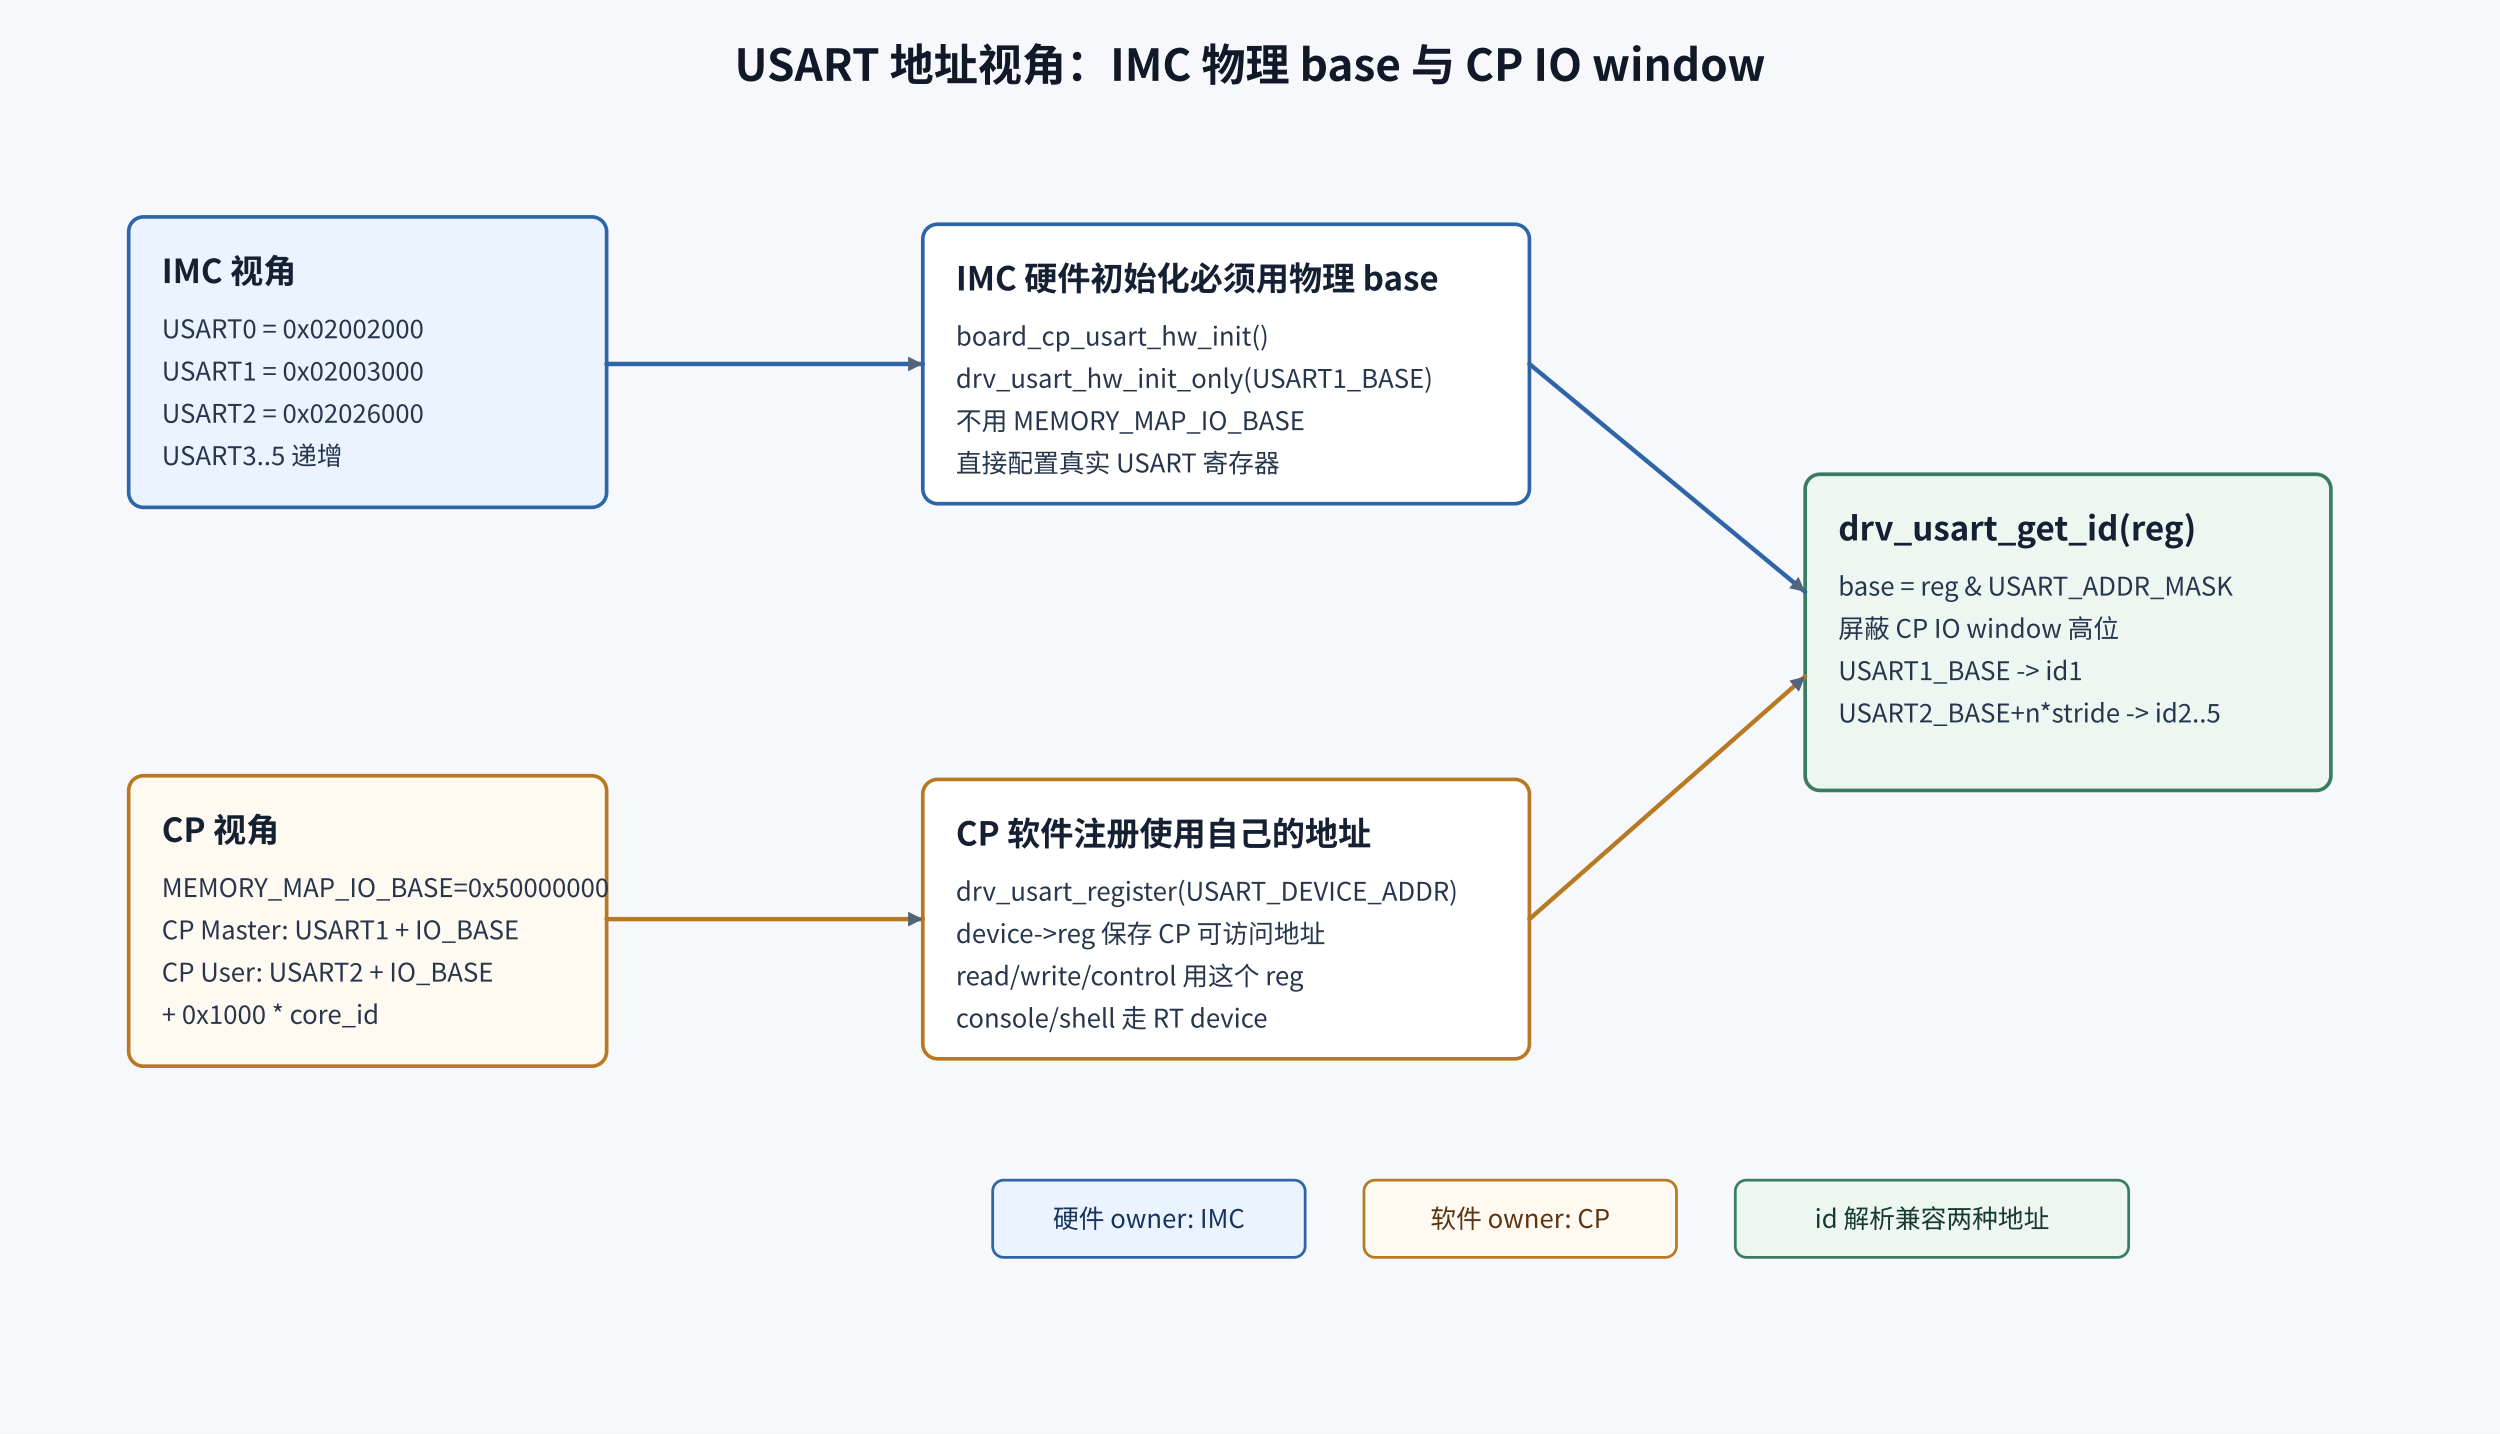
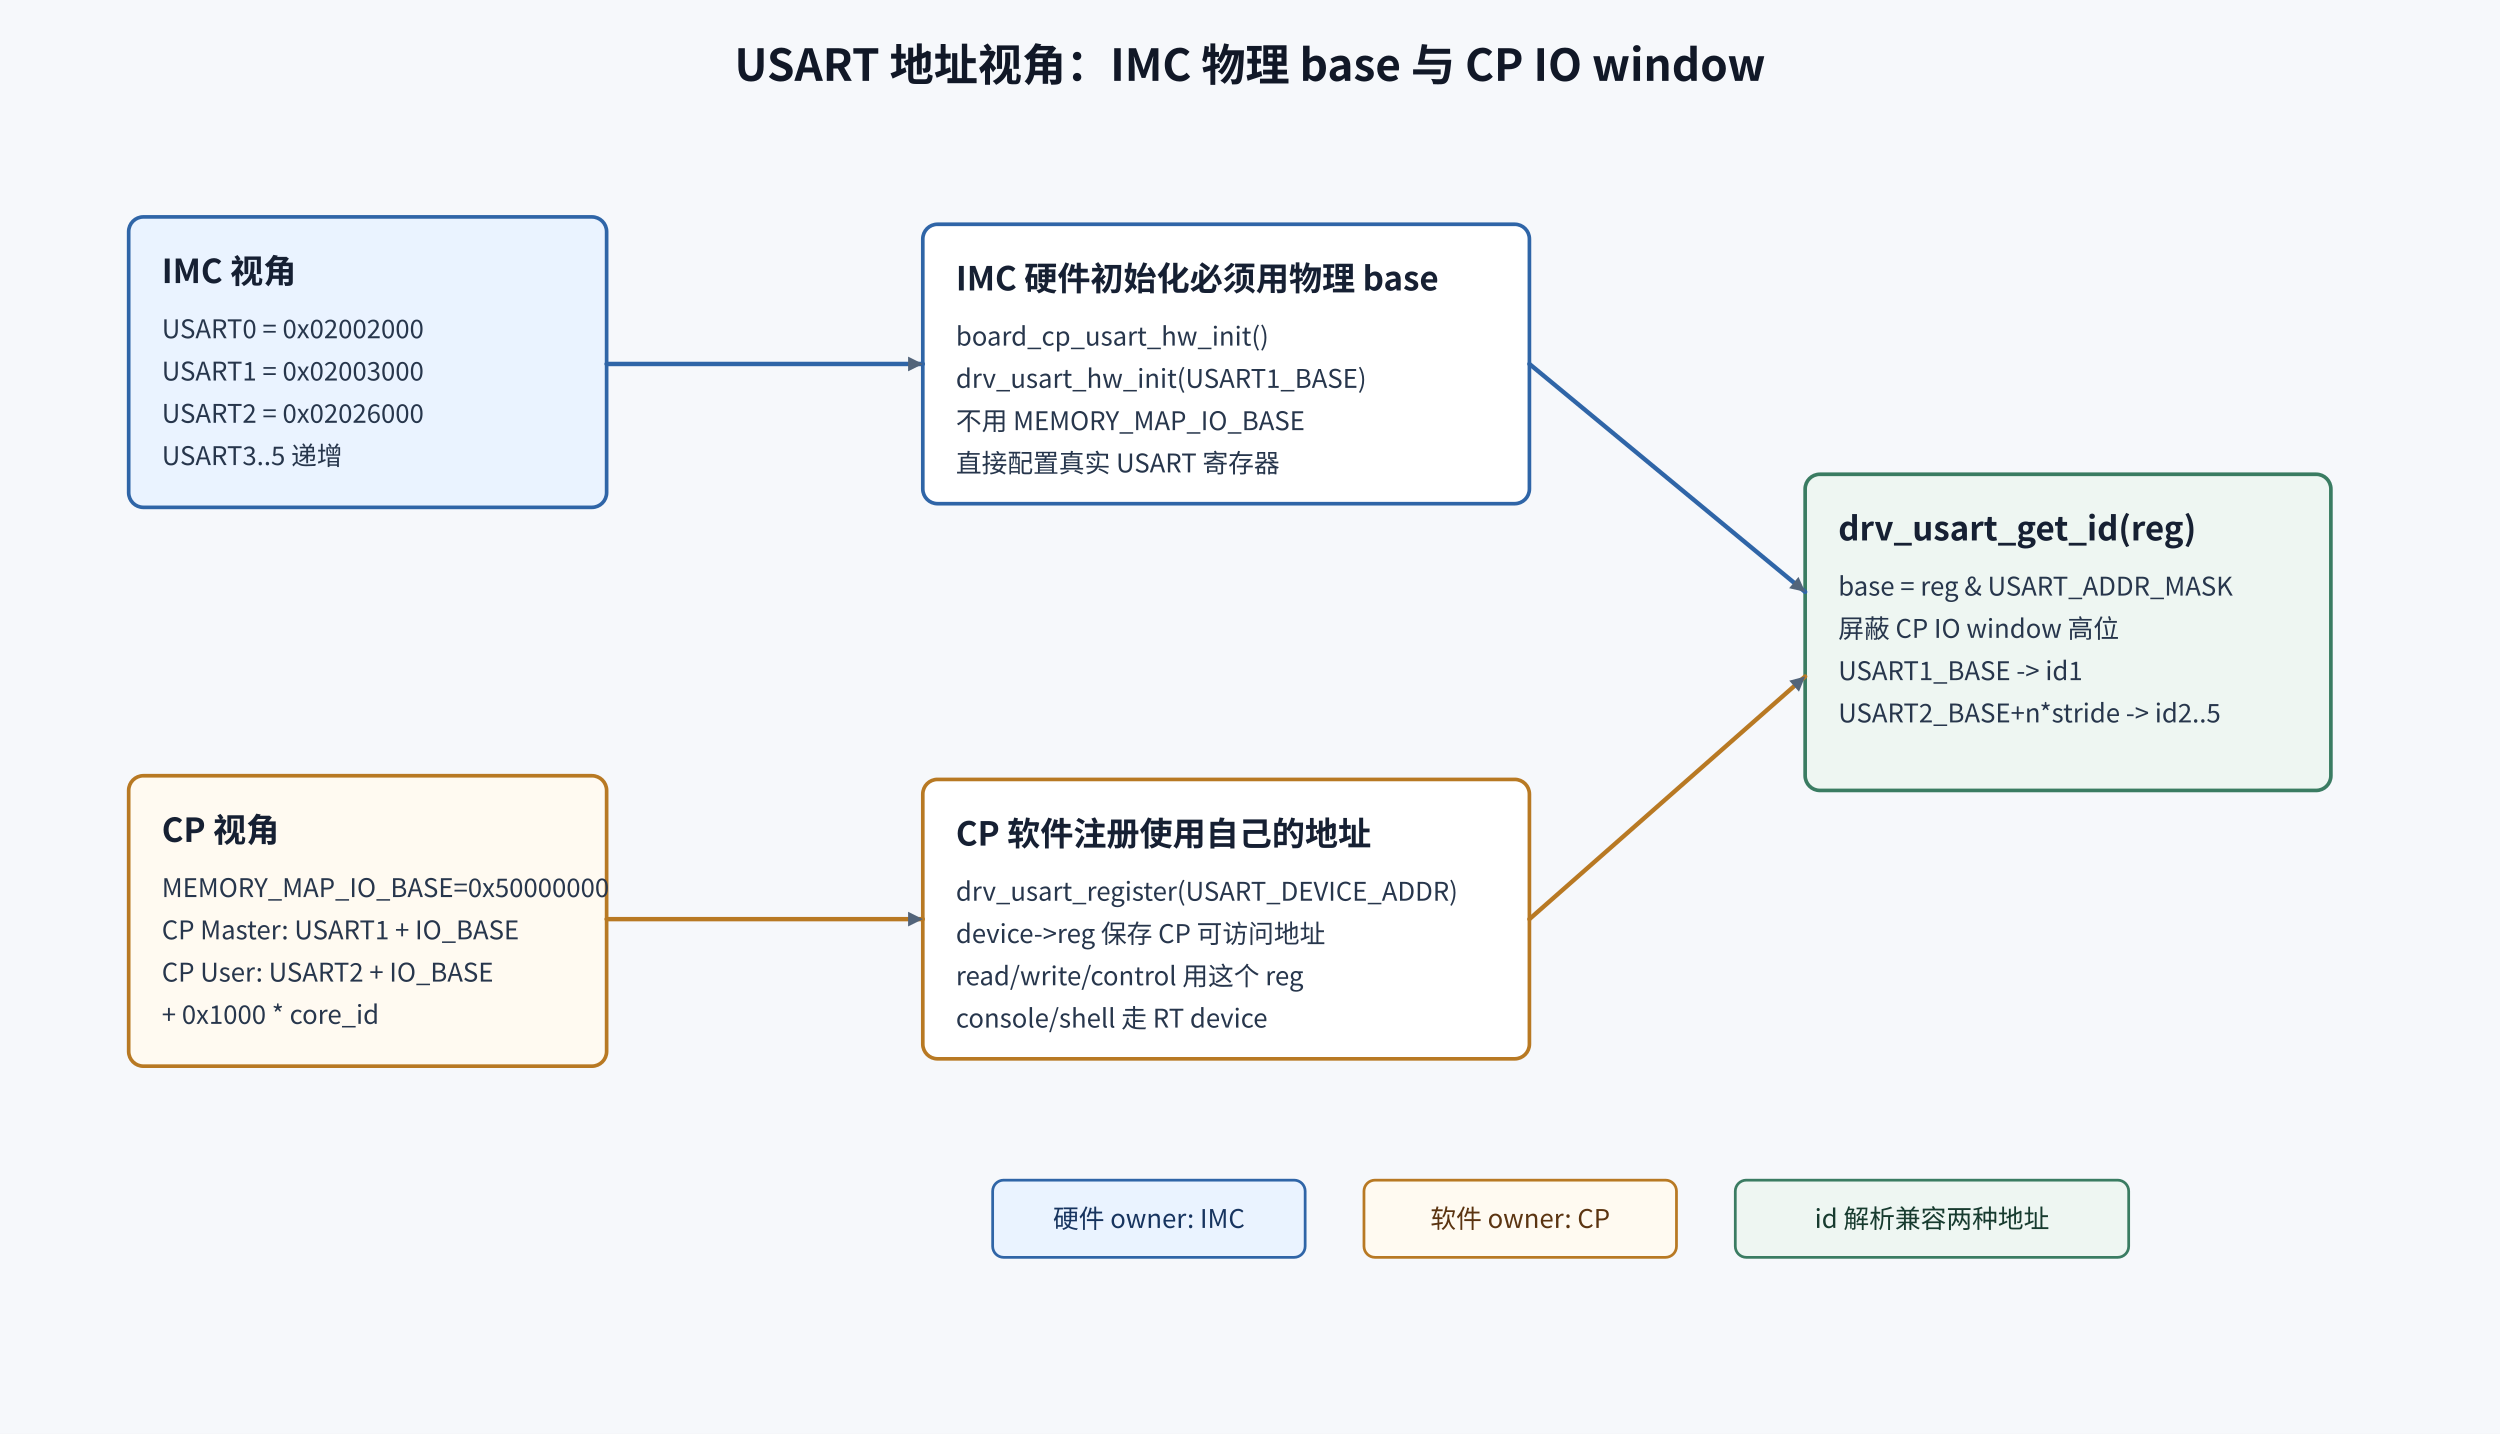
<svg xmlns="http://www.w3.org/2000/svg" width="1360" height="780" viewBox="0 0 1360 780" role="img" aria-label="USART 地址视角：IMC 物理 base 与 CP IO window">
  <defs>
    <marker id="arrow" markerWidth="10" markerHeight="10" refX="8" refY="4" orient="auto" markerUnits="userSpaceOnUse">
      <path d="M0,0 L8,4 L0,8 Z" fill="#52647a" />
    </marker>
  </defs>
  <rect x="0" y="0" width="1360" height="780" fill="#f6f8fb" />
  <text x="680" y="44" font-family="Microsoft YaHei, Noto Sans CJK SC, Segoe UI, Arial, sans-serif" font-size="24" font-weight="700" text-anchor="middle" fill="#111827">USART 地址视角：IMC 物理 base 与 CP IO window</text>
  <g>
    <rect x="70" y="118" width="260" height="158" rx="8" fill="#eaf3ff" stroke="#2f65a7" stroke-width="2" />
    <text x="88" y="154" font-family="Microsoft YaHei, Noto Sans CJK SC, Segoe UI, Arial, sans-serif" font-size="18" font-weight="700" fill="#162033">IMC 视角</text>
    <text x="88" y="184" font-family="Microsoft YaHei, Noto Sans CJK SC, Segoe UI, Arial, sans-serif" font-size="14" fill="#27364c">USART0 = 0x02002000</text>
    <text x="88" y="207" font-family="Microsoft YaHei, Noto Sans CJK SC, Segoe UI, Arial, sans-serif" font-size="14" fill="#27364c">USART1 = 0x02003000</text>
    <text x="88" y="230" font-family="Microsoft YaHei, Noto Sans CJK SC, Segoe UI, Arial, sans-serif" font-size="14" fill="#27364c">USART2 = 0x02026000</text>
    <text x="88" y="253" font-family="Microsoft YaHei, Noto Sans CJK SC, Segoe UI, Arial, sans-serif" font-size="14" fill="#27364c">USART3..5 递增</text>
  </g>
  <g>
    <rect x="70" y="422" width="260" height="158" rx="8" fill="#fffaf1" stroke="#b87923" stroke-width="2" />
    <text x="88" y="458" font-family="Microsoft YaHei, Noto Sans CJK SC, Segoe UI, Arial, sans-serif" font-size="18" font-weight="700" fill="#162033">CP 视角</text>
    <text x="88" y="488" font-family="Microsoft YaHei, Noto Sans CJK SC, Segoe UI, Arial, sans-serif" font-size="14" fill="#27364c">MEMORY_MAP_IO_BASE=0x50000000</text>
    <text x="88" y="511" font-family="Microsoft YaHei, Noto Sans CJK SC, Segoe UI, Arial, sans-serif" font-size="14" fill="#27364c">CP Master: USART1 + IO_BASE</text>
    <text x="88" y="534" font-family="Microsoft YaHei, Noto Sans CJK SC, Segoe UI, Arial, sans-serif" font-size="14" fill="#27364c">CP User: USART2 + IO_BASE</text>
    <text x="88" y="557" font-family="Microsoft YaHei, Noto Sans CJK SC, Segoe UI, Arial, sans-serif" font-size="14" fill="#27364c">+ 0x1000 * core_id</text>
  </g>
  <g>
    <rect x="502" y="122" width="330" height="152" rx="8" fill="#ffffff" stroke="#2f65a7" stroke-width="2" />
    <text x="520" y="158" font-family="Microsoft YaHei, Noto Sans CJK SC, Segoe UI, Arial, sans-serif" font-size="18" font-weight="700" fill="#162033">IMC 硬件初始化必须用物理 base</text>
    <text x="520" y="188" font-family="Microsoft YaHei, Noto Sans CJK SC, Segoe UI, Arial, sans-serif" font-size="14" fill="#27364c">board_cp_usart_hw_init()</text>
-     <text x="520" y="211" font-family="Microsoft YaHei, Noto Sans CJK SC, Segoe UI, Arial, sans-serif" font-size="14" fill="#27364c">drv_usart_hw_init_only(USART1_BASE)</text>
+     <text x="520" y="211" font-family="Microsoft YaHei, Noto Sans CJK SC, Segoe UI, Arial, sans-serif" font-size="14" fill="#27364c">drv_usart_hw_init(USART1_BASE)</text>
    <text x="520" y="234" font-family="Microsoft YaHei, Noto Sans CJK SC, Segoe UI, Arial, sans-serif" font-size="14" fill="#27364c">不用 MEMORY_MAP_IO_BASE</text>
    <text x="520" y="257" font-family="Microsoft YaHei, Noto Sans CJK SC, Segoe UI, Arial, sans-serif" font-size="14" fill="#27364c">直接配置真实 USART 寄存器</text>
  </g>
  <g>
    <rect x="502" y="424" width="330" height="152" rx="8" fill="#ffffff" stroke="#b87923" stroke-width="2" />
    <text x="520" y="460" font-family="Microsoft YaHei, Noto Sans CJK SC, Segoe UI, Arial, sans-serif" font-size="18" font-weight="700" fill="#162033">CP 软件注册使用自己的地址</text>
    <text x="520" y="490" font-family="Microsoft YaHei, Noto Sans CJK SC, Segoe UI, Arial, sans-serif" font-size="14" fill="#27364c">drv_usart_register(USART_DEVICE_ADDR)</text>
    <text x="520" y="513" font-family="Microsoft YaHei, Noto Sans CJK SC, Segoe UI, Arial, sans-serif" font-size="14" fill="#27364c">device-&gt;reg 保存 CP 可访问地址</text>
    <text x="520" y="536" font-family="Microsoft YaHei, Noto Sans CJK SC, Segoe UI, Arial, sans-serif" font-size="14" fill="#27364c">read/write/control 用这个 reg</text>
    <text x="520" y="559" font-family="Microsoft YaHei, Noto Sans CJK SC, Segoe UI, Arial, sans-serif" font-size="14" fill="#27364c">console/shell 走 RT device</text>
  </g>
  <g>
    <rect x="982" y="258" width="286" height="172" rx="8" fill="#eef6f2" stroke="#3a7c62" stroke-width="2" />
    <text x="1000" y="294" font-family="Microsoft YaHei, Noto Sans CJK SC, Segoe UI, Arial, sans-serif" font-size="18" font-weight="700" fill="#162033">drv_usart_get_id(reg)</text>
    <text x="1000" y="324" font-family="Microsoft YaHei, Noto Sans CJK SC, Segoe UI, Arial, sans-serif" font-size="14" fill="#27364c">base = reg &amp; USART_ADDR_MASK</text>
    <text x="1000" y="347" font-family="Microsoft YaHei, Noto Sans CJK SC, Segoe UI, Arial, sans-serif" font-size="14" fill="#27364c">屏蔽 CP IO window 高位</text>
    <text x="1000" y="370" font-family="Microsoft YaHei, Noto Sans CJK SC, Segoe UI, Arial, sans-serif" font-size="14" fill="#27364c">USART1_BASE -&gt; id1</text>
    <text x="1000" y="393" font-family="Microsoft YaHei, Noto Sans CJK SC, Segoe UI, Arial, sans-serif" font-size="14" fill="#27364c">USART2_BASE+n*stride -&gt; id2..5</text>
  </g>
  <polyline points="330,198 502,198" fill="none" stroke="#2f65a7" stroke-width="2.4" stroke-linecap="round" stroke-linejoin="round" marker-end="url(#arrow)" />
  <polyline points="330,500 502,500" fill="none" stroke="#b87923" stroke-width="2.4" stroke-linecap="round" stroke-linejoin="round" marker-end="url(#arrow)" />
  <polyline points="832,198 982,322" fill="none" stroke="#2f65a7" stroke-width="2.4" stroke-linecap="round" stroke-linejoin="round" marker-end="url(#arrow)" />
  <polyline points="832,500 982,368" fill="none" stroke="#b87923" stroke-width="2.4" stroke-linecap="round" stroke-linejoin="round" marker-end="url(#arrow)" />
  <g>
    <rect x="540" y="642" width="170" height="42" rx="6" fill="#eaf3ff" stroke="#2f65a7" stroke-width="1.5" />
    <text x="625" y="668" font-family="Microsoft YaHei, Noto Sans CJK SC, Segoe UI, Arial, sans-serif" font-size="14" text-anchor="middle" fill="#17345f">硬件 owner: IMC</text>
  </g>
  <g>
    <rect x="742" y="642" width="170" height="42" rx="6" fill="#fffaf1" stroke="#b87923" stroke-width="1.5" />
    <text x="827" y="668" font-family="Microsoft YaHei, Noto Sans CJK SC, Segoe UI, Arial, sans-serif" font-size="14" text-anchor="middle" fill="#5b3411">软件 owner: CP</text>
  </g>
  <g>
    <rect x="944" y="642" width="214" height="42" rx="6" fill="#eef6f2" stroke="#3a7c62" stroke-width="1.5" />
    <text x="1051" y="668" font-family="Microsoft YaHei, Noto Sans CJK SC, Segoe UI, Arial, sans-serif" font-size="14" text-anchor="middle" fill="#173b2f">id 解析兼容两种地址</text>
  </g>
</svg>
